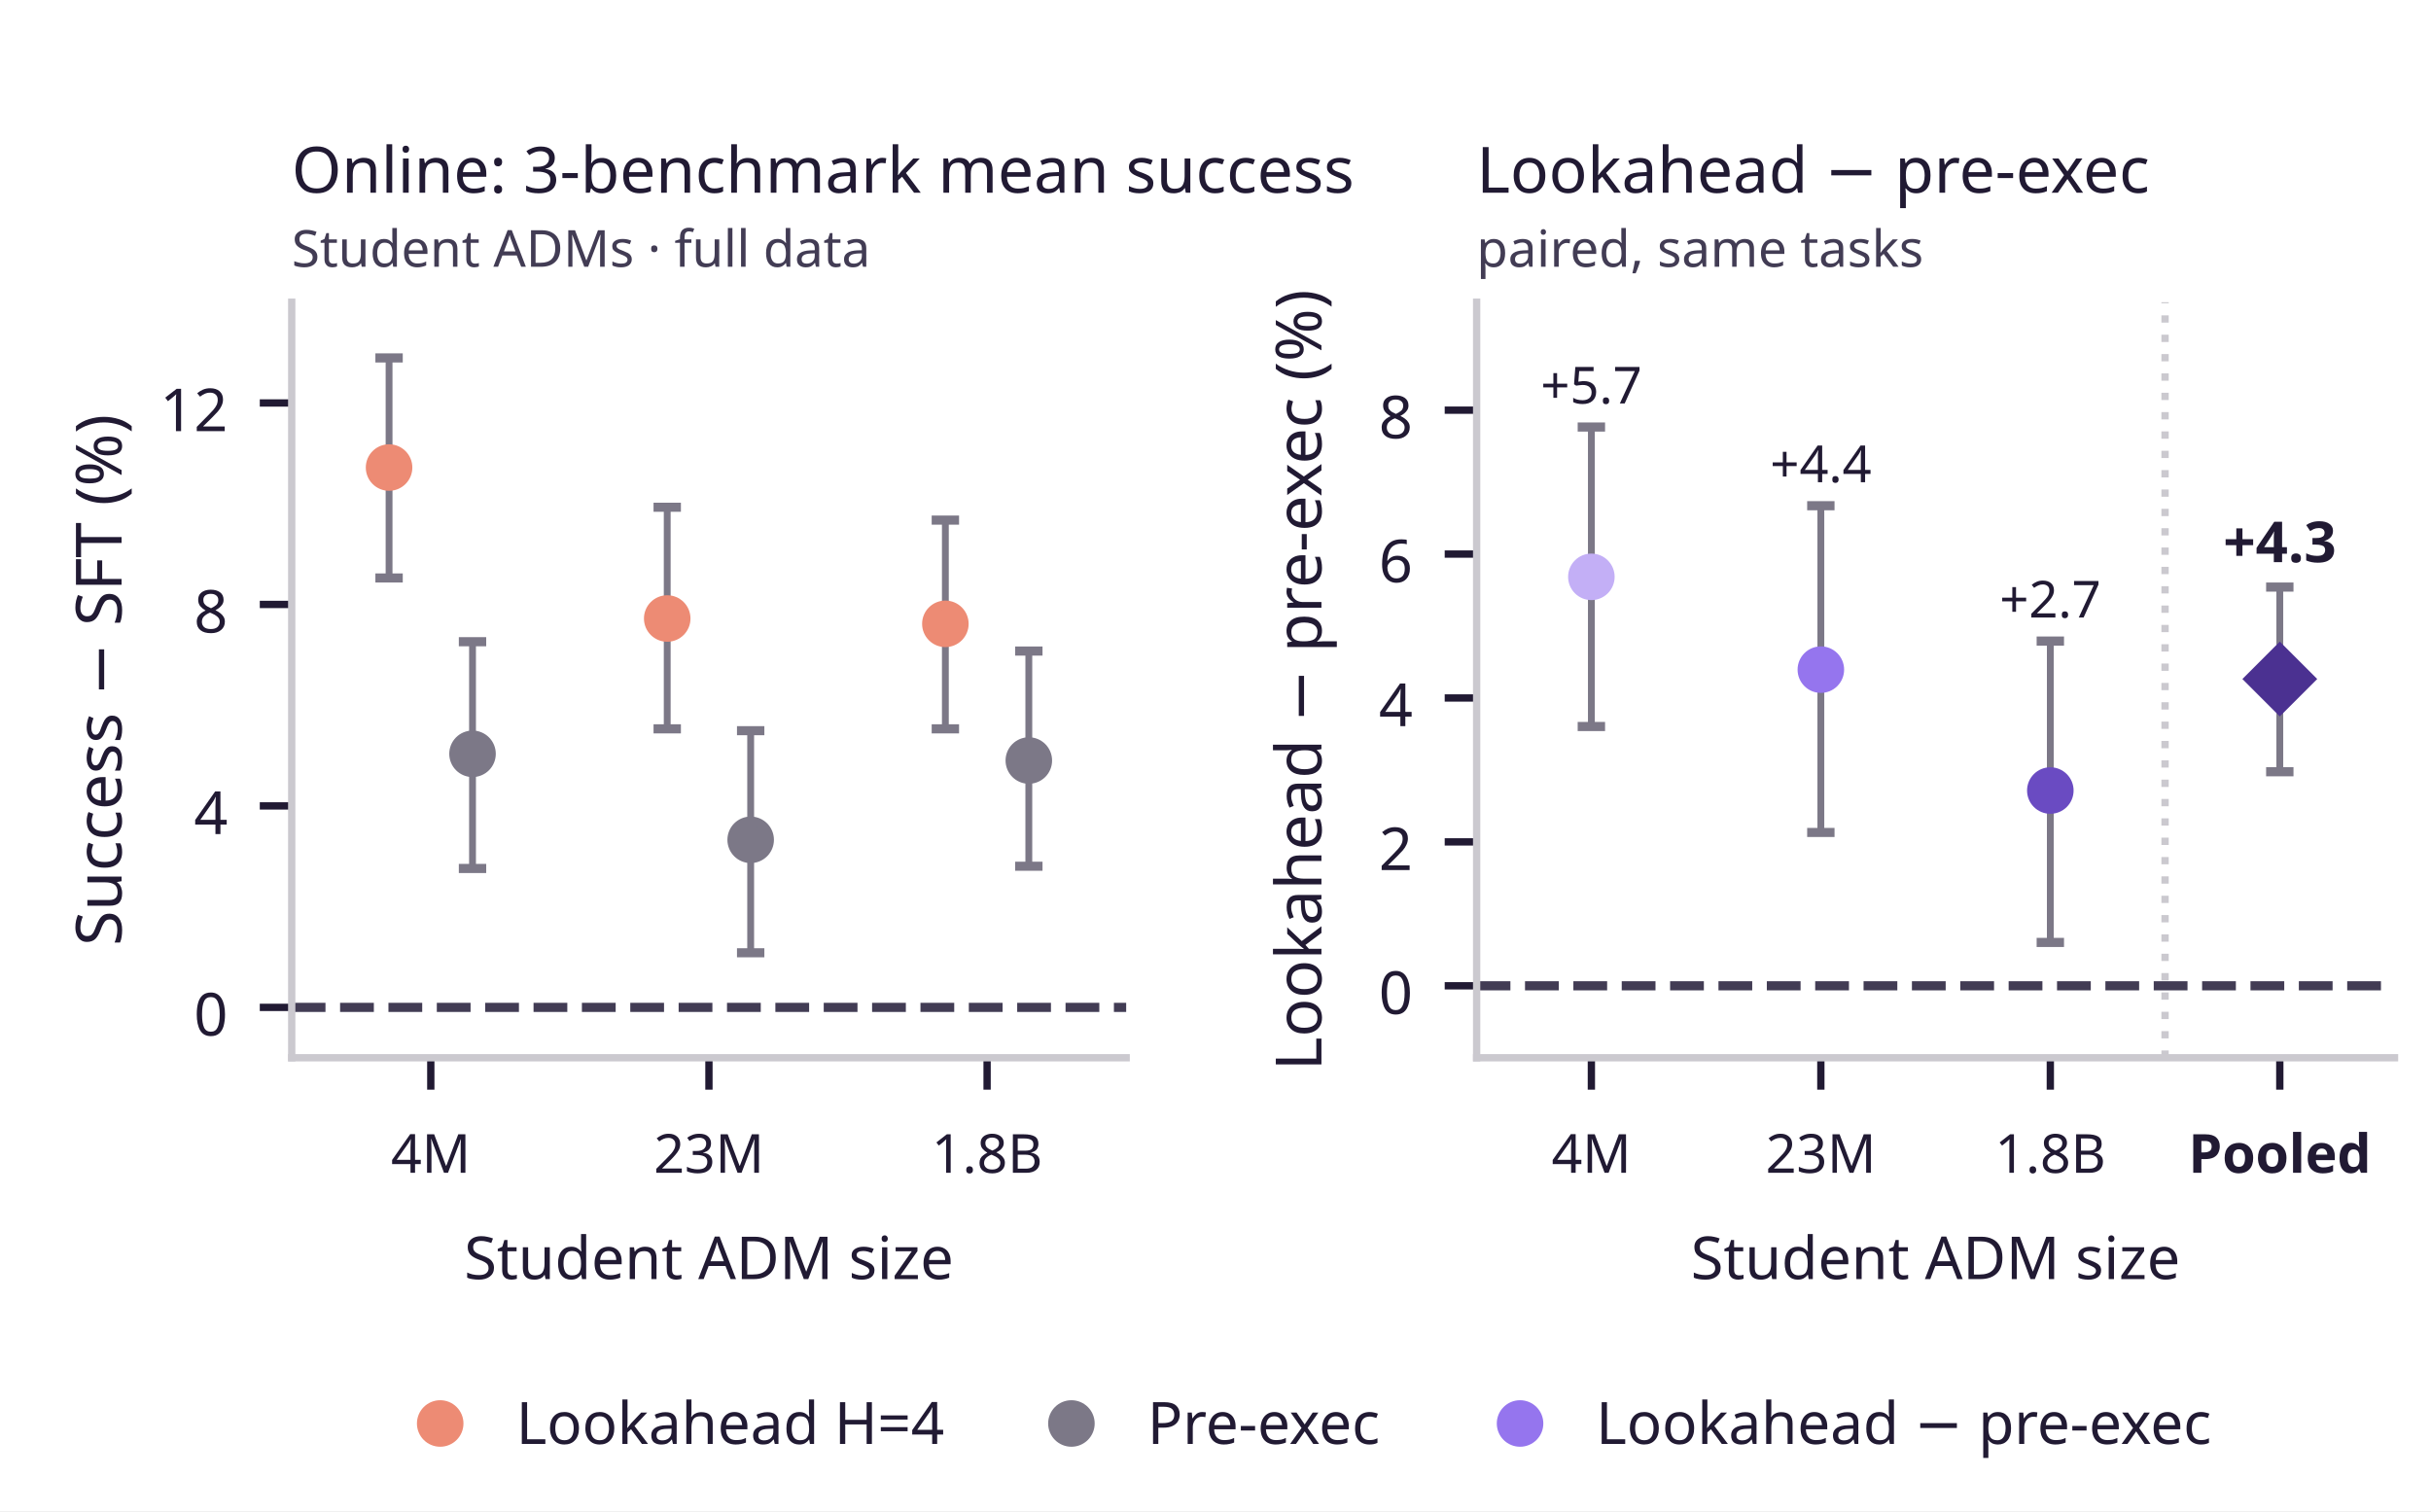
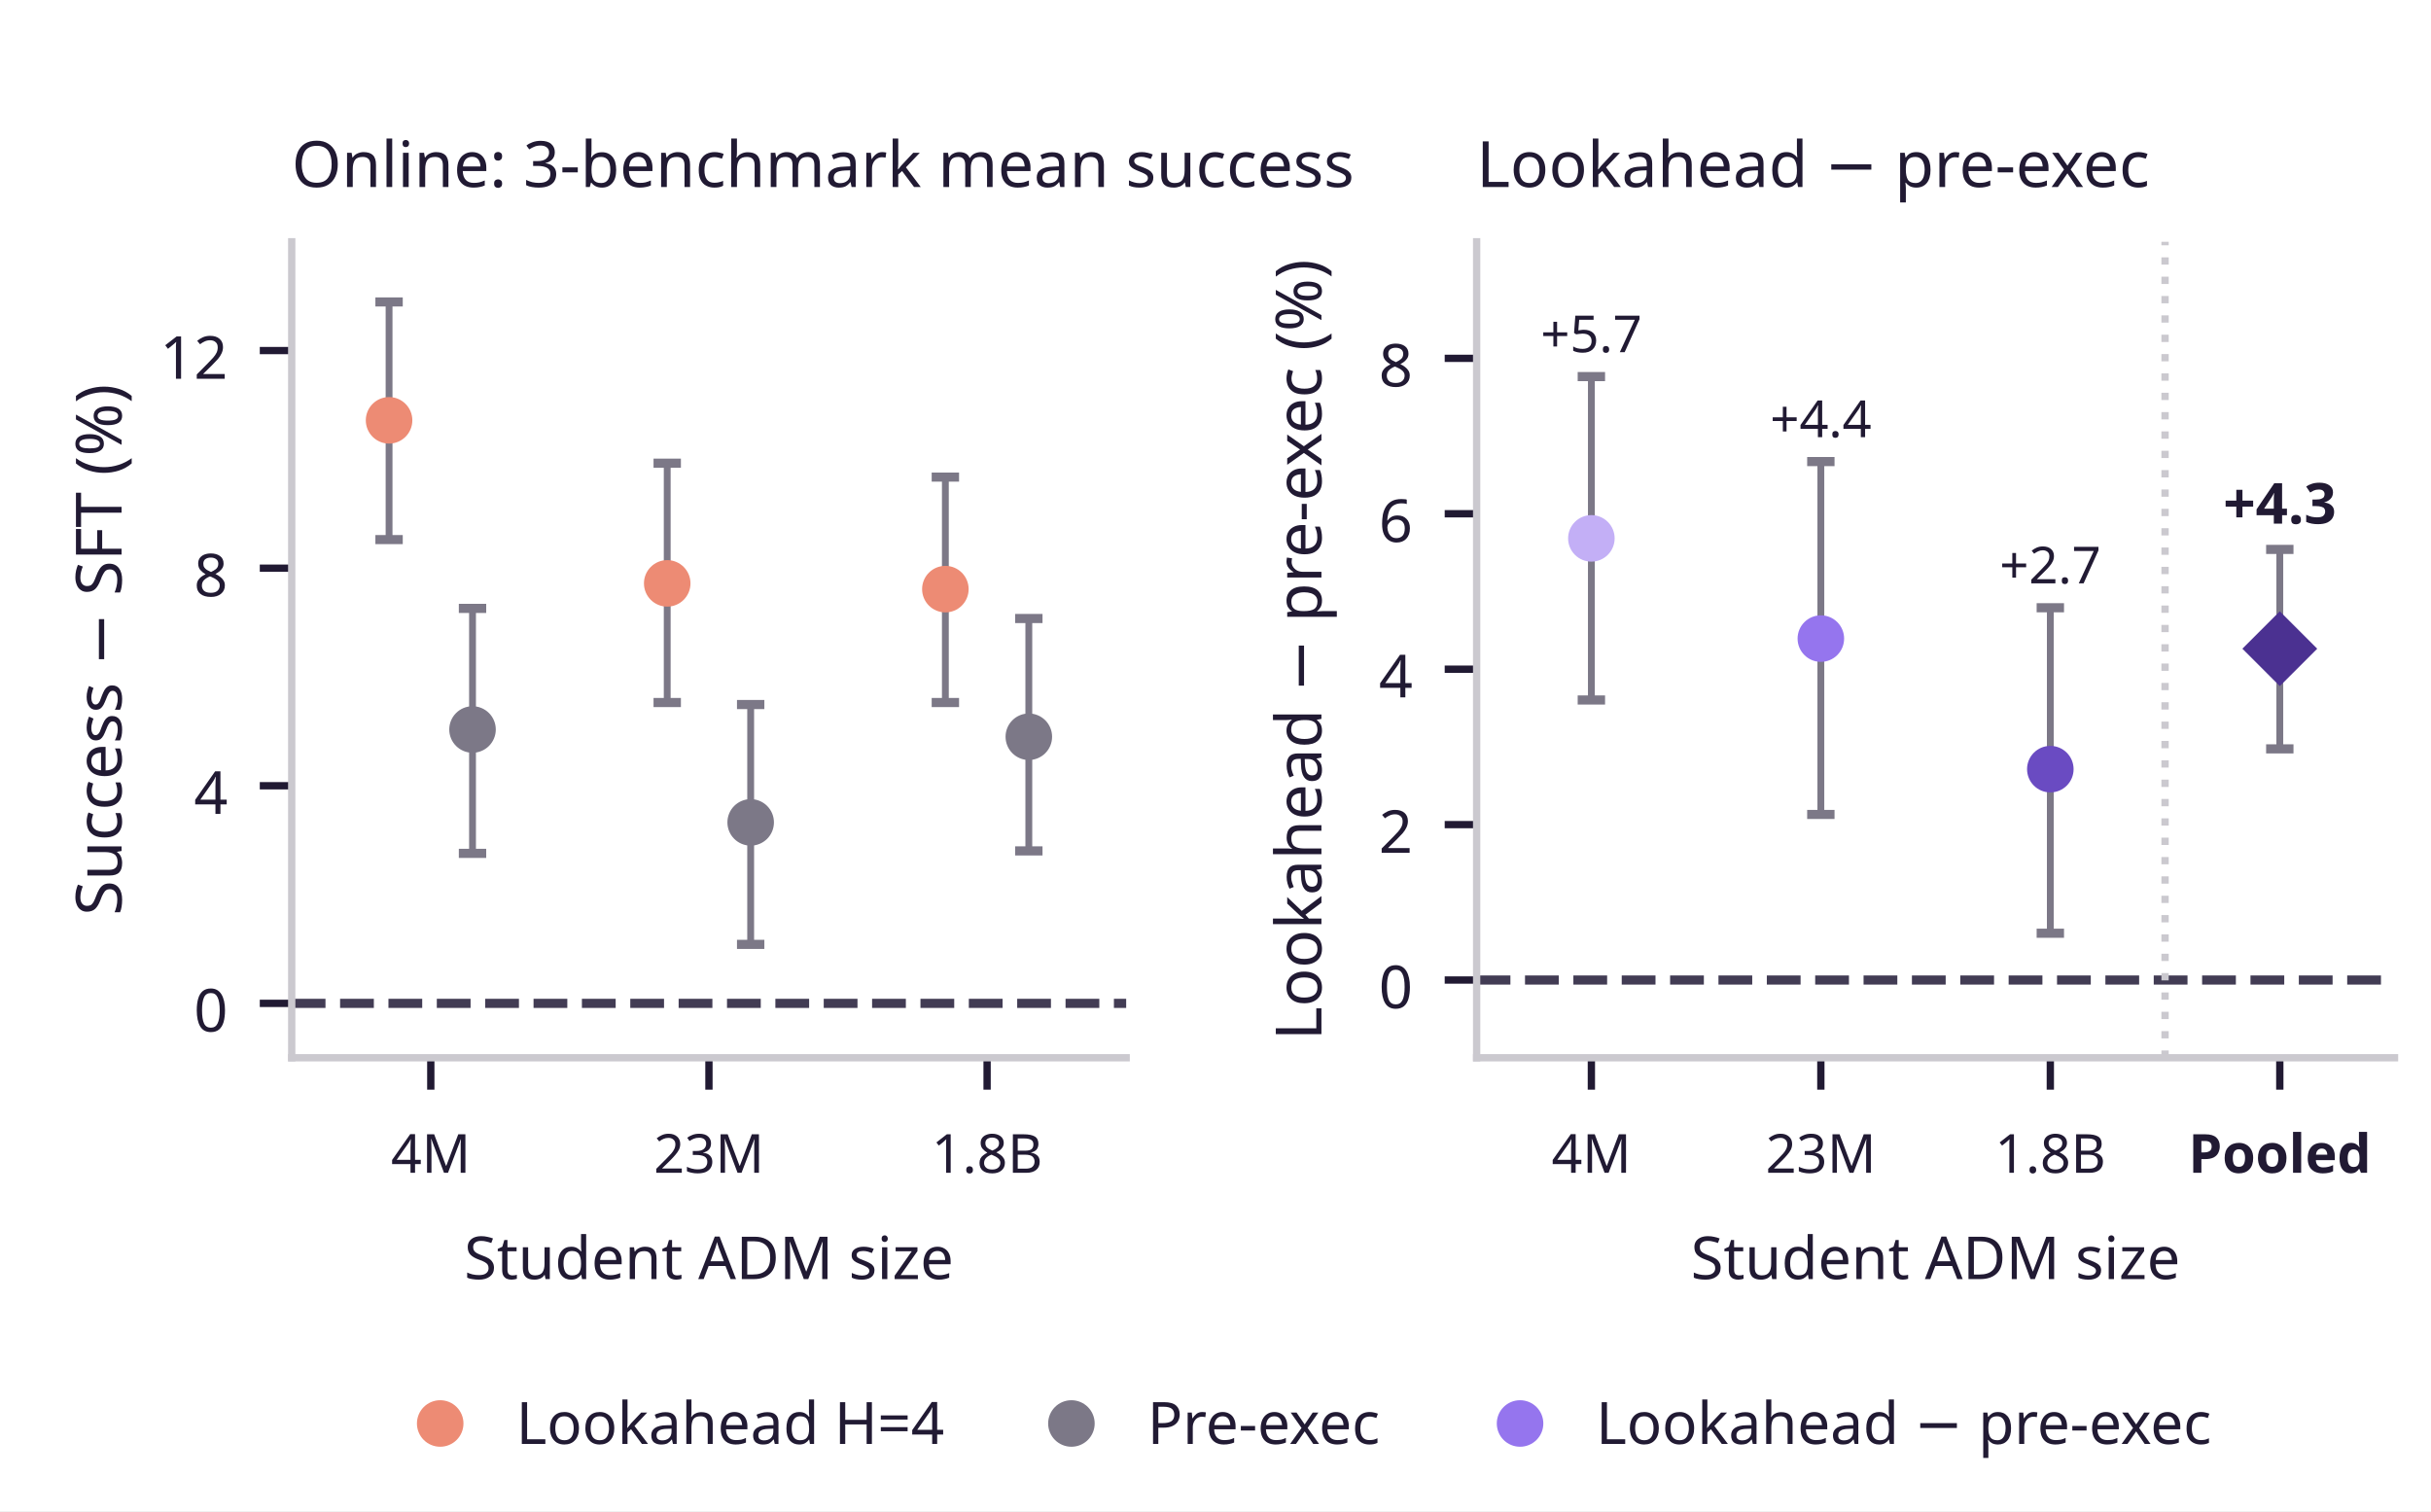
<svg xmlns="http://www.w3.org/2000/svg" xmlns:xlink="http://www.w3.org/1999/xlink" width="266.4pt" height="165.6pt" viewBox="0 0 266.4 165.6" version="1.1">
  <defs>
    <style type="text/css">*{stroke-linejoin: round; stroke-linecap: butt}</style>
  </defs>
  <g id="figure_1">
    <g id="patch_1">
      <path d="M 0 165.6 L 266.4 165.6 L 266.4 0 L 0 0 z " style="fill: #ffffff" />
    </g>
    <g id="axes_1">
      <g id="patch_2">
-         <path d="M 31.968 115.92 L 123.411 115.92 L 123.411 33.12 L 31.968 33.12 z " style="fill: #ffffff" />
+         <path d="M 31.968 115.92 L 123.411 115.92 L 123.411 26.496 L 31.968 26.496 z " style="fill: #ffffff" />
      </g>
      <g id="line2d_1">
-         <path d="M 31.968 110.4 L 123.411 110.4 " clip-path="url(#p4ef16670f8)" style="fill: none; stroke-dasharray: 3.7,1.6; stroke-dashoffset: 0; stroke: #423c54" />
+         <path d="M 31.968 109.958 L 123.411 109.958 " clip-path="url(#pd3283df7b9)" style="fill: none; stroke-dasharray: 3.7,1.6; stroke-dashoffset: 0; stroke: #423c54" />
      </g>
      <g id="matplotlib.axis_1">
        <g id="xtick_1">
          <g id="line2d_2">
            <defs>
-               <path id="mf2163a6a96" d="M 0 0 L 0 3.5 " style="stroke: #211a33; stroke-width: 0.8" />
+               <path id="mb3b817972d" d="M 0 0 L 0 3.5 " style="stroke: #211a33; stroke-width: 0.8" />
            </defs>
            <g>
-               <use xlink:href="#mf2163a6a96" x="47.208" y="115.92" style="fill: #211a33; stroke: #211a33; stroke-width: 0.8" />
+               <use xlink:href="#mb3b817972d" x="47.208" y="115.92" style="fill: #211a33; stroke: #211a33; stroke-width: 0.8" />
            </g>
          </g>
          <g id="text_1">
            <text style="font-size: 5.9px; font-family: 'Albert Sans'; text-anchor: middle; fill: #211a33" x="47.208" y="128.525" transform="rotate(-0 47.20848 128.525)">4M</text>
          </g>
        </g>
        <g id="xtick_2">
          <g id="line2d_3">
            <g>
-               <use xlink:href="#mf2163a6a96" x="77.689" y="115.92" style="fill: #211a33; stroke: #211a33; stroke-width: 0.8" />
+               <use xlink:href="#mb3b817972d" x="77.689" y="115.92" style="fill: #211a33; stroke: #211a33; stroke-width: 0.8" />
            </g>
          </g>
          <g id="text_2">
            <text style="font-size: 5.9px; font-family: 'Albert Sans'; text-anchor: middle; fill: #211a33" x="77.689" y="128.525" transform="rotate(-0 77.68943 128.525)">23M</text>
          </g>
        </g>
        <g id="xtick_3">
          <g id="line2d_4">
            <g>
-               <use xlink:href="#mf2163a6a96" x="108.17" y="115.92" style="fill: #211a33; stroke: #211a33; stroke-width: 0.8" />
+               <use xlink:href="#mb3b817972d" x="108.17" y="115.92" style="fill: #211a33; stroke: #211a33; stroke-width: 0.8" />
            </g>
          </g>
          <g id="text_3">
            <text style="font-size: 5.9px; font-family: 'Albert Sans'; text-anchor: middle; fill: #211a33" x="108.17" y="128.525" transform="rotate(-0 108.1704 128.525)">1.8B</text>
          </g>
        </g>
        <g id="text_4">
          <text style="font-size: 6.5px; font-family: 'Albert Sans'; text-anchor: middle; fill: #211a33" x="77.689" y="140.175" transform="rotate(-0 77.68943 140.175)">Student ADM size</text>
        </g>
      </g>
      <g id="matplotlib.axis_2">
        <g id="ytick_1">
          <g id="line2d_5">
            <defs>
-               <path id="mc9e5fe3d48" d="M 0 0 L -3.5 0 " style="stroke: #211a33; stroke-width: 0.8" />
+               <path id="me4c0b3b2fa" d="M 0 0 L -3.5 0 " style="stroke: #211a33; stroke-width: 0.8" />
            </defs>
            <g>
-               <use xlink:href="#mc9e5fe3d48" x="31.968" y="110.4" style="fill: #211a33; stroke: #211a33; stroke-width: 0.8" />
+               <use xlink:href="#me4c0b3b2fa" x="31.968" y="109.958" style="fill: #211a33; stroke: #211a33; stroke-width: 0.8" />
            </g>
          </g>
          <g id="text_5">
-             <text style="font-size: 6.5px; font-family: 'Albert Sans'; text-anchor: end; fill: #211a33" x="24.968" y="113.487" transform="rotate(-0 24.968 113.4875)">0</text>
+             <text style="font-size: 6.5px; font-family: 'Albert Sans'; text-anchor: end; fill: #211a33" x="24.968" y="113.046" transform="rotate(-0 24.968 113.0459)">0</text>
          </g>
        </g>
        <g id="ytick_2">
          <g id="line2d_6">
            <g>
-               <use xlink:href="#mc9e5fe3d48" x="31.968" y="88.32" style="fill: #211a33; stroke: #211a33; stroke-width: 0.8" />
+               <use xlink:href="#me4c0b3b2fa" x="31.968" y="86.112" style="fill: #211a33; stroke: #211a33; stroke-width: 0.8" />
            </g>
          </g>
          <g id="text_6">
-             <text style="font-size: 6.5px; font-family: 'Albert Sans'; text-anchor: end; fill: #211a33" x="24.968" y="91.407" transform="rotate(-0 24.968 91.4075)">4</text>
+             <text style="font-size: 6.5px; font-family: 'Albert Sans'; text-anchor: end; fill: #211a33" x="24.968" y="89.2" transform="rotate(-0 24.968 89.1995)">4</text>
          </g>
        </g>
        <g id="ytick_3">
          <g id="line2d_7">
            <g>
-               <use xlink:href="#mc9e5fe3d48" x="31.968" y="66.24" style="fill: #211a33; stroke: #211a33; stroke-width: 0.8" />
+               <use xlink:href="#me4c0b3b2fa" x="31.968" y="62.266" style="fill: #211a33; stroke: #211a33; stroke-width: 0.8" />
            </g>
          </g>
          <g id="text_7">
-             <text style="font-size: 6.5px; font-family: 'Albert Sans'; text-anchor: end; fill: #211a33" x="24.968" y="69.328" transform="rotate(-0 24.968 69.3275)">8</text>
+             <text style="font-size: 6.5px; font-family: 'Albert Sans'; text-anchor: end; fill: #211a33" x="24.968" y="65.353" transform="rotate(-0 24.968 65.3531)">8</text>
          </g>
        </g>
        <g id="ytick_4">
          <g id="line2d_8">
            <g>
-               <use xlink:href="#mc9e5fe3d48" x="31.968" y="44.16" style="fill: #211a33; stroke: #211a33; stroke-width: 0.8" />
+               <use xlink:href="#me4c0b3b2fa" x="31.968" y="38.419" style="fill: #211a33; stroke: #211a33; stroke-width: 0.8" />
            </g>
          </g>
          <g id="text_8">
-             <text style="font-size: 6.5px; font-family: 'Albert Sans'; text-anchor: end; fill: #211a33" x="24.968" y="47.248" transform="rotate(-0 24.968 47.2475)">12</text>
+             <text style="font-size: 6.5px; font-family: 'Albert Sans'; text-anchor: end; fill: #211a33" x="24.968" y="41.507" transform="rotate(-0 24.968 41.5067)">12</text>
          </g>
        </g>
        <g id="text_9">
-           <text style="font-size: 7px; font-family: 'Albert Sans'; text-anchor: middle; fill: #211a33" x="13.323" y="74.52" transform="rotate(-90 13.32331 74.52)">Success − SFT (%)</text>
+           <text style="font-size: 7px; font-family: 'Albert Sans'; text-anchor: middle; fill: #211a33" x="13.323" y="71.208" transform="rotate(-90 13.32331 71.208)">Success − SFT (%)</text>
        </g>
      </g>
      <g id="patch_3">
-         <path d="M 31.968 115.92 L 31.968 33.12 " style="fill: none; stroke: #cbc9cf; stroke-width: 0.8; stroke-linejoin: miter; stroke-linecap: square" />
+         <path d="M 31.968 115.92 L 31.968 26.496 " style="fill: none; stroke: #cbc9cf; stroke-width: 0.8; stroke-linejoin: miter; stroke-linecap: square" />
      </g>
      <g id="patch_4">
        <path d="M 31.968 115.92 L 123.411 115.92 " style="fill: none; stroke: #cbc9cf; stroke-width: 0.8; stroke-linejoin: miter; stroke-linecap: square" />
      </g>
      <g id="LineCollection_1">
-         <path d="M 42.636 63.34 L 42.636 39.227 " clip-path="url(#p4ef16670f8)" style="fill: none; stroke: #7c7887; stroke-width: 0.75" />
+         <path d="M 42.636 59.133 L 42.636 33.091 " clip-path="url(#pd3283df7b9)" style="fill: none; stroke: #7c7887; stroke-width: 0.75" />
      </g>
      <g id="line2d_9">
        <defs>
-           <path id="m36cf891eb5" d="M 1.5 0 L -1.5 -0 " style="stroke: #7c7887" />
-         </defs>
-         <g clip-path="url(#p4ef16670f8)">
-           <use xlink:href="#m36cf891eb5" x="42.636" y="63.34" style="fill: #ed8b74; stroke: #7c7887" />
+           <path id="mc8bb09fe60" d="M 1.5 0 L -1.5 -0 " style="stroke: #7c7887" />
+         </defs>
+         <g clip-path="url(#pd3283df7b9)">
+           <use xlink:href="#mc8bb09fe60" x="42.636" y="59.133" style="fill: #ed8b74; stroke: #7c7887" />
        </g>
      </g>
      <g id="line2d_10">
-         <g clip-path="url(#p4ef16670f8)">
-           <use xlink:href="#m36cf891eb5" x="42.636" y="39.227" style="fill: #ed8b74; stroke: #7c7887" />
+         <g clip-path="url(#pd3283df7b9)">
+           <use xlink:href="#mc8bb09fe60" x="42.636" y="33.091" style="fill: #ed8b74; stroke: #7c7887" />
        </g>
      </g>
      <g id="LineCollection_2">
-         <path d="M 51.781 95.178 L 51.781 70.324 " clip-path="url(#p4ef16670f8)" style="fill: none; stroke: #7c7887; stroke-width: 0.75" />
+         <path d="M 51.781 93.519 L 51.781 66.676 " clip-path="url(#pd3283df7b9)" style="fill: none; stroke: #7c7887; stroke-width: 0.75" />
      </g>
      <g id="line2d_11">
        <defs>
-           <path id="m3190a45b2c" d="M 1.5 0 L -1.5 -0 " style="stroke: #7c7887" />
-         </defs>
-         <g clip-path="url(#p4ef16670f8)">
-           <use xlink:href="#m3190a45b2c" x="51.781" y="95.178" style="fill: #7c7887; stroke: #7c7887" />
+           <path id="m4696768d48" d="M 1.5 0 L -1.5 -0 " style="stroke: #7c7887" />
+         </defs>
+         <g clip-path="url(#pd3283df7b9)">
+           <use xlink:href="#m4696768d48" x="51.781" y="93.519" style="fill: #7c7887; stroke: #7c7887" />
        </g>
      </g>
      <g id="line2d_12">
-         <g clip-path="url(#p4ef16670f8)">
-           <use xlink:href="#m3190a45b2c" x="51.781" y="70.324" style="fill: #7c7887; stroke: #7c7887" />
+         <g clip-path="url(#pd3283df7b9)">
+           <use xlink:href="#m4696768d48" x="51.781" y="66.676" style="fill: #7c7887; stroke: #7c7887" />
        </g>
      </g>
      <g id="LineCollection_3">
-         <path d="M 73.117 79.875 L 73.117 55.588 " clip-path="url(#p4ef16670f8)" style="fill: none; stroke: #7c7887; stroke-width: 0.75" />
+         <path d="M 73.117 76.991 L 73.117 50.762 " clip-path="url(#pd3283df7b9)" style="fill: none; stroke: #7c7887; stroke-width: 0.75" />
      </g>
      <g id="line2d_13">
-         <g clip-path="url(#p4ef16670f8)">
-           <use xlink:href="#m36cf891eb5" x="73.117" y="79.875" style="fill: #ed8b74; stroke: #7c7887" />
+         <g clip-path="url(#pd3283df7b9)">
+           <use xlink:href="#mc8bb09fe60" x="73.117" y="76.991" style="fill: #ed8b74; stroke: #7c7887" />
        </g>
      </g>
      <g id="line2d_14">
-         <g clip-path="url(#p4ef16670f8)">
-           <use xlink:href="#m36cf891eb5" x="73.117" y="55.588" style="fill: #ed8b74; stroke: #7c7887" />
+         <g clip-path="url(#pd3283df7b9)">
+           <use xlink:href="#mc8bb09fe60" x="73.117" y="50.762" style="fill: #ed8b74; stroke: #7c7887" />
        </g>
      </g>
      <g id="LineCollection_4">
-         <path d="M 82.262 104.415 L 82.262 80.077 " clip-path="url(#p4ef16670f8)" style="fill: none; stroke: #7c7887; stroke-width: 0.75" />
+         <path d="M 82.262 103.494 L 82.262 77.209 " clip-path="url(#pd3283df7b9)" style="fill: none; stroke: #7c7887; stroke-width: 0.75" />
      </g>
      <g id="line2d_15">
-         <g clip-path="url(#p4ef16670f8)">
-           <use xlink:href="#m3190a45b2c" x="82.262" y="104.415" style="fill: #7c7887; stroke: #7c7887" />
+         <g clip-path="url(#pd3283df7b9)">
+           <use xlink:href="#m4696768d48" x="82.262" y="103.494" style="fill: #7c7887; stroke: #7c7887" />
        </g>
      </g>
      <g id="line2d_16">
-         <g clip-path="url(#p4ef16670f8)">
-           <use xlink:href="#m3190a45b2c" x="82.262" y="80.077" style="fill: #7c7887; stroke: #7c7887" />
+         <g clip-path="url(#pd3283df7b9)">
+           <use xlink:href="#m4696768d48" x="82.262" y="77.209" style="fill: #7c7887; stroke: #7c7887" />
        </g>
      </g>
      <g id="LineCollection_5">
-         <path d="M 103.598 79.875 L 103.598 56.999 " clip-path="url(#p4ef16670f8)" style="fill: none; stroke: #7c7887; stroke-width: 0.75" />
+         <path d="M 103.598 76.992 L 103.598 52.285 " clip-path="url(#pd3283df7b9)" style="fill: none; stroke: #7c7887; stroke-width: 0.75" />
      </g>
      <g id="line2d_17">
-         <g clip-path="url(#p4ef16670f8)">
-           <use xlink:href="#m36cf891eb5" x="103.598" y="79.875" style="fill: #ed8b74; stroke: #7c7887" />
+         <g clip-path="url(#pd3283df7b9)">
+           <use xlink:href="#mc8bb09fe60" x="103.598" y="76.992" style="fill: #ed8b74; stroke: #7c7887" />
        </g>
      </g>
      <g id="line2d_18">
-         <g clip-path="url(#p4ef16670f8)">
-           <use xlink:href="#m36cf891eb5" x="103.598" y="56.999" style="fill: #ed8b74; stroke: #7c7887" />
+         <g clip-path="url(#pd3283df7b9)">
+           <use xlink:href="#mc8bb09fe60" x="103.598" y="52.285" style="fill: #ed8b74; stroke: #7c7887" />
        </g>
      </g>
      <g id="LineCollection_6">
-         <path d="M 112.743 94.931 L 112.743 71.347 " clip-path="url(#p4ef16670f8)" style="fill: none; stroke: #7c7887; stroke-width: 0.75" />
+         <path d="M 112.743 93.252 L 112.743 67.781 " clip-path="url(#pd3283df7b9)" style="fill: none; stroke: #7c7887; stroke-width: 0.75" />
      </g>
      <g id="line2d_19">
-         <g clip-path="url(#p4ef16670f8)">
-           <use xlink:href="#m3190a45b2c" x="112.743" y="94.931" style="fill: #7c7887; stroke: #7c7887" />
+         <g clip-path="url(#pd3283df7b9)">
+           <use xlink:href="#m4696768d48" x="112.743" y="93.252" style="fill: #7c7887; stroke: #7c7887" />
        </g>
      </g>
      <g id="line2d_20">
-         <g clip-path="url(#p4ef16670f8)">
-           <use xlink:href="#m3190a45b2c" x="112.743" y="71.347" style="fill: #7c7887; stroke: #7c7887" />
+         <g clip-path="url(#pd3283df7b9)">
+           <use xlink:href="#m4696768d48" x="112.743" y="67.781" style="fill: #7c7887; stroke: #7c7887" />
        </g>
      </g>
      <g id="text_10">
-         <text style="font-size: 5.6px; font-family: 'Albert Sans'; text-anchor: start; fill: #423c54" x="31.968" y="29.236" transform="rotate(-0 31.968 29.236)">Student ADMs · full data</text>
-       </g>
-       <g id="text_11">
-         <text style="font-size: 7px; font-family: 'Albert Sans'; text-anchor: start; fill: #211a33" x="31.968" y="21.12" transform="rotate(-0 31.968 21.12)">Online: 3-benchmark mean success</text>
+         <text style="font-size: 7px; font-family: 'Albert Sans'; text-anchor: start; fill: #211a33" x="31.968" y="20.496" transform="rotate(-0 31.968 20.496)">Online: 3-benchmark mean success</text>
      </g>
      <g id="line2d_21">
        <defs>
-           <path id="mca2ba117db" d="M 0 2.05 C 0.544 2.05 1.065 1.834 1.45 1.45 C 1.834 1.065 2.05 0.544 2.05 0 C 2.05 -0.544 1.834 -1.065 1.45 -1.45 C 1.065 -1.834 0.544 -2.05 0 -2.05 C -0.544 -2.05 -1.065 -1.834 -1.45 -1.45 C -1.834 -1.065 -2.05 -0.544 -2.05 0 C -2.05 0.544 -1.834 1.065 -1.45 1.45 C -1.065 1.834 -0.544 2.05 0 2.05 z " style="stroke: #ed8b74" />
-         </defs>
-         <g clip-path="url(#p4ef16670f8)">
-           <use xlink:href="#mca2ba117db" x="42.636" y="51.238" style="fill: #ed8b74; stroke: #ed8b74" />
+           <path id="m90a1cbab03" d="M 0 2.05 C 0.544 2.05 1.065 1.834 1.45 1.45 C 1.834 1.065 2.05 0.544 2.05 0 C 2.05 -0.544 1.834 -1.065 1.45 -1.45 C 1.065 -1.834 0.544 -2.05 0 -2.05 C -0.544 -2.05 -1.065 -1.834 -1.45 -1.45 C -1.834 -1.065 -2.05 -0.544 -2.05 0 C -2.05 0.544 -1.834 1.065 -1.45 1.45 C -1.065 1.834 -0.544 2.05 0 2.05 z " style="stroke: #ed8b74" />
+         </defs>
+         <g clip-path="url(#pd3283df7b9)">
+           <use xlink:href="#m90a1cbab03" x="42.636" y="46.064" style="fill: #ed8b74; stroke: #ed8b74" />
        </g>
      </g>
      <g id="line2d_22">
        <defs>
-           <path id="m306f7bbab2" d="M 0 2.05 C 0.544 2.05 1.065 1.834 1.45 1.45 C 1.834 1.065 2.05 0.544 2.05 0 C 2.05 -0.544 1.834 -1.065 1.45 -1.45 C 1.065 -1.834 0.544 -2.05 0 -2.05 C -0.544 -2.05 -1.065 -1.834 -1.45 -1.45 C -1.834 -1.065 -2.05 -0.544 -2.05 0 C -2.05 0.544 -1.834 1.065 -1.45 1.45 C -1.065 1.834 -0.544 2.05 0 2.05 z " style="stroke: #7c7887" />
-         </defs>
-         <g clip-path="url(#p4ef16670f8)">
-           <use xlink:href="#m306f7bbab2" x="51.781" y="82.611" style="fill: #7c7887; stroke: #7c7887" />
+           <path id="mfda5a813dd" d="M 0 2.05 C 0.544 2.05 1.065 1.834 1.45 1.45 C 1.834 1.065 2.05 0.544 2.05 0 C 2.05 -0.544 1.834 -1.065 1.45 -1.45 C 1.065 -1.834 0.544 -2.05 0 -2.05 C -0.544 -2.05 -1.065 -1.834 -1.45 -1.45 C -1.834 -1.065 -2.05 -0.544 -2.05 0 C -2.05 0.544 -1.834 1.065 -1.45 1.45 C -1.065 1.834 -0.544 2.05 0 2.05 z " style="stroke: #7c7887" />
+         </defs>
+         <g clip-path="url(#pd3283df7b9)">
+           <use xlink:href="#mfda5a813dd" x="51.781" y="79.946" style="fill: #7c7887; stroke: #7c7887" />
        </g>
      </g>
      <g id="line2d_23">
-         <g clip-path="url(#p4ef16670f8)">
-           <use xlink:href="#mca2ba117db" x="73.117" y="67.783" style="fill: #ed8b74; stroke: #ed8b74" />
+         <g clip-path="url(#pd3283df7b9)">
+           <use xlink:href="#m90a1cbab03" x="73.117" y="63.932" style="fill: #ed8b74; stroke: #ed8b74" />
        </g>
      </g>
      <g id="line2d_24">
-         <g clip-path="url(#p4ef16670f8)">
-           <use xlink:href="#m306f7bbab2" x="82.262" y="92.036" style="fill: #7c7887; stroke: #7c7887" />
+         <g clip-path="url(#pd3283df7b9)">
+           <use xlink:href="#mfda5a813dd" x="82.262" y="90.125" style="fill: #7c7887; stroke: #7c7887" />
        </g>
      </g>
      <g id="line2d_25">
-         <g clip-path="url(#p4ef16670f8)">
-           <use xlink:href="#mca2ba117db" x="103.598" y="68.367" style="fill: #ed8b74; stroke: #ed8b74" />
+         <g clip-path="url(#pd3283df7b9)">
+           <use xlink:href="#m90a1cbab03" x="103.598" y="64.563" style="fill: #ed8b74; stroke: #ed8b74" />
        </g>
      </g>
      <g id="line2d_26">
-         <g clip-path="url(#p4ef16670f8)">
-           <use xlink:href="#m306f7bbab2" x="112.743" y="83.346" style="fill: #7c7887; stroke: #7c7887" />
+         <g clip-path="url(#pd3283df7b9)">
+           <use xlink:href="#mfda5a813dd" x="112.743" y="80.74" style="fill: #7c7887; stroke: #7c7887" />
        </g>
      </g>
    </g>
    <g id="axes_2">
      <g id="patch_5">
-         <path d="M 161.817 115.92 L 262.404 115.92 L 262.404 33.12 L 161.817 33.12 z " style="fill: #ffffff" />
+         <path d="M 161.817 115.92 L 262.404 115.92 L 262.404 26.496 L 161.817 26.496 z " style="fill: #ffffff" />
      </g>
      <g id="line2d_27">
-         <path d="M 161.817 108.034 L 262.404 108.034 " clip-path="url(#pd000f5ce77)" style="fill: none; stroke-dasharray: 3.7,1.6; stroke-dashoffset: 0; stroke: #423c54" />
+         <path d="M 161.817 107.403 L 262.404 107.403 " clip-path="url(#p7ee310398a)" style="fill: none; stroke-dasharray: 3.7,1.6; stroke-dashoffset: 0; stroke: #423c54" />
      </g>
      <g id="line2d_28">
-         <path d="M 237.257 115.92 L 237.257 33.12 " clip-path="url(#pd000f5ce77)" style="fill: none; stroke-dasharray: 0.8,1.32; stroke-dashoffset: 0; stroke: #cbc9cf; stroke-width: 0.8" />
+         <path d="M 237.257 115.92 L 237.257 26.496 " clip-path="url(#p7ee310398a)" style="fill: none; stroke-dasharray: 0.8,1.32; stroke-dashoffset: 0; stroke: #cbc9cf; stroke-width: 0.8" />
      </g>
      <g id="matplotlib.axis_3">
        <g id="xtick_4">
          <g id="line2d_29">
            <g>
-               <use xlink:href="#mf2163a6a96" x="174.39" y="115.92" style="fill: #211a33; stroke: #211a33; stroke-width: 0.8" />
-             </g>
-           </g>
-           <g id="text_12">
+               <use xlink:href="#mb3b817972d" x="174.39" y="115.92" style="fill: #211a33; stroke: #211a33; stroke-width: 0.8" />
+             </g>
+           </g>
+           <g id="text_11">
            <text style="font-size: 5.9px; font-family: 'Albert Sans'; text-anchor: middle; fill: #211a33" x="174.39" y="128.525" transform="rotate(-0 174.3903 128.525)">4M</text>
          </g>
        </g>
        <g id="xtick_5">
          <g id="line2d_30">
            <g>
-               <use xlink:href="#mf2163a6a96" x="199.537" y="115.92" style="fill: #211a33; stroke: #211a33; stroke-width: 0.8" />
-             </g>
-           </g>
-           <g id="text_13">
+               <use xlink:href="#mb3b817972d" x="199.537" y="115.92" style="fill: #211a33; stroke: #211a33; stroke-width: 0.8" />
+             </g>
+           </g>
+           <g id="text_12">
            <text style="font-size: 5.9px; font-family: 'Albert Sans'; text-anchor: middle; fill: #211a33" x="199.537" y="128.525" transform="rotate(-0 199.537 128.525)">23M</text>
          </g>
        </g>
        <g id="xtick_6">
          <g id="line2d_31">
            <g>
-               <use xlink:href="#mf2163a6a96" x="224.684" y="115.92" style="fill: #211a33; stroke: #211a33; stroke-width: 0.8" />
-             </g>
-           </g>
-           <g id="text_14">
+               <use xlink:href="#mb3b817972d" x="224.684" y="115.92" style="fill: #211a33; stroke: #211a33; stroke-width: 0.8" />
+             </g>
+           </g>
+           <g id="text_13">
            <text style="font-size: 5.9px; font-family: 'Albert Sans'; text-anchor: middle; fill: #211a33" x="224.684" y="128.525" transform="rotate(-0 224.6838 128.525)">1.8B</text>
          </g>
        </g>
        <g id="xtick_7">
          <g id="line2d_32">
            <g>
-               <use xlink:href="#mf2163a6a96" x="249.831" y="115.92" style="fill: #211a33; stroke: #211a33; stroke-width: 0.8" />
-             </g>
-           </g>
-           <g id="text_15">
+               <use xlink:href="#mb3b817972d" x="249.831" y="115.92" style="fill: #211a33; stroke: #211a33; stroke-width: 0.8" />
+             </g>
+           </g>
+           <g id="text_14">
            <text style="font-weight: 700; font-size: 5.9px; font-family: 'Albert Sans'; text-anchor: middle; fill: #211a33" x="249.831" y="128.525" transform="rotate(-0 249.8306 128.525)">Pooled</text>
          </g>
        </g>
-         <g id="text_16">
+         <g id="text_15">
          <text style="font-size: 6.5px; font-family: 'Albert Sans'; text-anchor: middle; fill: #211a33" x="212.11" y="140.175" transform="rotate(-0 212.1104 140.175)">Student ADM size</text>
        </g>
      </g>
      <g id="matplotlib.axis_4">
        <g id="ytick_5">
          <g id="line2d_33">
            <g>
-               <use xlink:href="#mc9e5fe3d48" x="161.817" y="108.034" style="fill: #211a33; stroke: #211a33; stroke-width: 0.8" />
-             </g>
-           </g>
-           <g id="text_17">
-             <text style="font-size: 6.5px; font-family: 'Albert Sans'; text-anchor: end; fill: #211a33" x="154.817" y="111.122" transform="rotate(-0 154.8169 111.1218)">0</text>
+               <use xlink:href="#me4c0b3b2fa" x="161.817" y="107.403" style="fill: #211a33; stroke: #211a33; stroke-width: 0.8" />
+             </g>
+           </g>
+           <g id="text_16">
+             <text style="font-size: 6.5px; font-family: 'Albert Sans'; text-anchor: end; fill: #211a33" x="154.817" y="110.491" transform="rotate(-0 154.8169 110.4909)">0</text>
          </g>
        </g>
        <g id="ytick_6">
          <g id="line2d_34">
            <g>
-               <use xlink:href="#mc9e5fe3d48" x="161.817" y="92.263" style="fill: #211a33; stroke: #211a33; stroke-width: 0.8" />
-             </g>
-           </g>
-           <g id="text_18">
-             <text style="font-size: 6.5px; font-family: 'Albert Sans'; text-anchor: end; fill: #211a33" x="154.817" y="95.35" transform="rotate(-0 154.8169 95.35036)">2</text>
+               <use xlink:href="#me4c0b3b2fa" x="161.817" y="90.37" style="fill: #211a33; stroke: #211a33; stroke-width: 0.8" />
+             </g>
+           </g>
+           <g id="text_17">
+             <text style="font-size: 6.5px; font-family: 'Albert Sans'; text-anchor: end; fill: #211a33" x="154.817" y="93.458" transform="rotate(-0 154.8169 93.45779)">2</text>
          </g>
        </g>
        <g id="ytick_7">
          <g id="line2d_35">
            <g>
-               <use xlink:href="#mc9e5fe3d48" x="161.817" y="76.491" style="fill: #211a33; stroke: #211a33; stroke-width: 0.8" />
-             </g>
-           </g>
-           <g id="text_19">
-             <text style="font-size: 6.5px; font-family: 'Albert Sans'; text-anchor: end; fill: #211a33" x="154.817" y="79.579" transform="rotate(-0 154.8169 79.57893)">4</text>
+               <use xlink:href="#me4c0b3b2fa" x="161.817" y="73.337" style="fill: #211a33; stroke: #211a33; stroke-width: 0.8" />
+             </g>
+           </g>
+           <g id="text_18">
+             <text style="font-size: 6.5px; font-family: 'Albert Sans'; text-anchor: end; fill: #211a33" x="154.817" y="76.425" transform="rotate(-0 154.8169 76.42464)">4</text>
          </g>
        </g>
        <g id="ytick_8">
          <g id="line2d_36">
            <g>
-               <use xlink:href="#mc9e5fe3d48" x="161.817" y="60.72" style="fill: #211a33; stroke: #211a33; stroke-width: 0.8" />
-             </g>
-           </g>
-           <g id="text_20">
-             <text style="font-size: 6.5px; font-family: 'Albert Sans'; text-anchor: end; fill: #211a33" x="154.817" y="63.807" transform="rotate(-0 154.8169 63.8075)">6</text>
+               <use xlink:href="#me4c0b3b2fa" x="161.817" y="56.304" style="fill: #211a33; stroke: #211a33; stroke-width: 0.8" />
+             </g>
+           </g>
+           <g id="text_19">
+             <text style="font-size: 6.5px; font-family: 'Albert Sans'; text-anchor: end; fill: #211a33" x="154.817" y="59.392" transform="rotate(-0 154.8169 59.3915)">6</text>
          </g>
        </g>
        <g id="ytick_9">
          <g id="line2d_37">
            <g>
-               <use xlink:href="#mc9e5fe3d48" x="161.817" y="44.949" style="fill: #211a33; stroke: #211a33; stroke-width: 0.8" />
-             </g>
-           </g>
-           <g id="text_21">
-             <text style="font-size: 6.5px; font-family: 'Albert Sans'; text-anchor: end; fill: #211a33" x="154.817" y="48.036" transform="rotate(-0 154.8169 48.03607)">8</text>
-           </g>
-         </g>
-         <g id="text_22">
-           <text style="font-size: 7px; font-family: 'Albert Sans'; text-anchor: middle; fill: #211a33" x="144.809" y="74.52" transform="rotate(-90 144.8094 74.52)">Lookahead − pre-exec (%)</text>
+               <use xlink:href="#me4c0b3b2fa" x="161.817" y="39.271" style="fill: #211a33; stroke: #211a33; stroke-width: 0.8" />
+             </g>
+           </g>
+           <g id="text_20">
+             <text style="font-size: 6.5px; font-family: 'Albert Sans'; text-anchor: end; fill: #211a33" x="154.817" y="42.358" transform="rotate(-0 154.8169 42.35836)">8</text>
+           </g>
+         </g>
+         <g id="text_21">
+           <text style="font-size: 7px; font-family: 'Albert Sans'; text-anchor: middle; fill: #211a33" x="144.809" y="71.208" transform="rotate(-90 144.8094 71.208)">Lookahead − pre-exec (%)</text>
        </g>
      </g>
      <g id="patch_6">
-         <path d="M 161.817 115.92 L 161.817 33.12 " style="fill: none; stroke: #cbc9cf; stroke-width: 0.8; stroke-linejoin: miter; stroke-linecap: square" />
+         <path d="M 161.817 115.92 L 161.817 26.496 " style="fill: none; stroke: #cbc9cf; stroke-width: 0.8; stroke-linejoin: miter; stroke-linecap: square" />
      </g>
      <g id="patch_7">
        <path d="M 161.817 115.92 L 262.404 115.92 " style="fill: none; stroke: #cbc9cf; stroke-width: 0.8; stroke-linejoin: miter; stroke-linecap: square" />
      </g>
      <g id="LineCollection_7">
-         <path d="M 174.39 79.616 L 174.39 46.8 " clip-path="url(#pd000f5ce77)" style="fill: none; stroke: #7c7887; stroke-width: 0.75" />
+         <path d="M 174.39 76.711 L 174.39 41.27 " clip-path="url(#p7ee310398a)" style="fill: none; stroke: #7c7887; stroke-width: 0.75" />
      </g>
      <g id="line2d_38">
        <defs>
-           <path id="mef1d807391" d="M 1.5 0 L -1.5 -0 " style="stroke: #7c7887" />
-         </defs>
-         <g clip-path="url(#pd000f5ce77)">
-           <use xlink:href="#mef1d807391" x="174.39" y="79.616" style="fill: #c3aff6; stroke: #7c7887" />
+           <path id="mf27bde4508" d="M 1.5 0 L -1.5 -0 " style="stroke: #7c7887" />
+         </defs>
+         <g clip-path="url(#p7ee310398a)">
+           <use xlink:href="#mf27bde4508" x="174.39" y="76.711" style="fill: #c3aff6; stroke: #7c7887" />
        </g>
      </g>
      <g id="line2d_39">
-         <g clip-path="url(#pd000f5ce77)">
-           <use xlink:href="#mef1d807391" x="174.39" y="46.8" style="fill: #c3aff6; stroke: #7c7887" />
+         <g clip-path="url(#p7ee310398a)">
+           <use xlink:href="#mf27bde4508" x="174.39" y="41.27" style="fill: #c3aff6; stroke: #7c7887" />
+         </g>
+       </g>
+       <g id="text_22">
+         <text style="font-size: 5.6px; font-family: 'Albert Sans'; text-anchor: middle; fill: #211a33" x="174.39" y="38.592" transform="rotate(-0 174.3903 38.59243)">+5.7</text>
+       </g>
+       <g id="LineCollection_8">
+         <path d="M 199.537 89.254 L 199.537 50.584 " clip-path="url(#p7ee310398a)" style="fill: none; stroke: #7c7887; stroke-width: 0.75" />
+       </g>
+       <g id="line2d_40">
+         <defs>
+           <path id="m35d37b39b2" d="M 1.5 0 L -1.5 -0 " style="stroke: #7c7887" />
+         </defs>
+         <g clip-path="url(#p7ee310398a)">
+           <use xlink:href="#m35d37b39b2" x="199.537" y="89.254" style="fill: #9575ee; stroke: #7c7887" />
+         </g>
+       </g>
+       <g id="line2d_41">
+         <g clip-path="url(#p7ee310398a)">
+           <use xlink:href="#m35d37b39b2" x="199.537" y="50.584" style="fill: #9575ee; stroke: #7c7887" />
        </g>
      </g>
      <g id="text_23">
-         <text style="font-size: 5.6px; font-family: 'Albert Sans'; text-anchor: middle; fill: #211a33" x="174.39" y="44.217" transform="rotate(-0 174.3903 44.2167)">+5.7</text>
-       </g>
-       <g id="LineCollection_8">
-         <path d="M 199.537 91.23 L 199.537 55.423 " clip-path="url(#pd000f5ce77)" style="fill: none; stroke: #7c7887; stroke-width: 0.75" />
-       </g>
-       <g id="line2d_40">
-         <defs>
-           <path id="mce1def5d4b" d="M 1.5 0 L -1.5 -0 " style="stroke: #7c7887" />
-         </defs>
-         <g clip-path="url(#pd000f5ce77)">
-           <use xlink:href="#mce1def5d4b" x="199.537" y="91.23" style="fill: #9575ee; stroke: #7c7887" />
-         </g>
-       </g>
-       <g id="line2d_41">
-         <g clip-path="url(#pd000f5ce77)">
-           <use xlink:href="#mce1def5d4b" x="199.537" y="55.423" style="fill: #9575ee; stroke: #7c7887" />
+         <text style="font-size: 5.6px; font-family: 'Albert Sans'; text-anchor: middle; fill: #211a33" x="199.537" y="47.906" transform="rotate(-0 199.537 47.90606)">+4.4</text>
+       </g>
+       <g id="LineCollection_9">
+         <path d="M 224.684 102.27 L 224.684 66.604 " clip-path="url(#p7ee310398a)" style="fill: none; stroke: #7c7887; stroke-width: 0.75" />
+       </g>
+       <g id="line2d_42">
+         <defs>
+           <path id="m947cf6fda4" d="M 1.5 0 L -1.5 -0 " style="stroke: #7c7887" />
+         </defs>
+         <g clip-path="url(#p7ee310398a)">
+           <use xlink:href="#m947cf6fda4" x="224.684" y="102.27" style="fill: #6a4bc2; stroke: #7c7887" />
+         </g>
+       </g>
+       <g id="line2d_43">
+         <g clip-path="url(#p7ee310398a)">
+           <use xlink:href="#m947cf6fda4" x="224.684" y="66.604" style="fill: #6a4bc2; stroke: #7c7887" />
        </g>
      </g>
      <g id="text_24">
-         <text style="font-size: 5.6px; font-family: 'Albert Sans'; text-anchor: middle; fill: #211a33" x="199.537" y="52.84" transform="rotate(-0 199.537 52.84042)">+4.4</text>
-       </g>
-       <g id="LineCollection_9">
-         <path d="M 224.684 103.281 L 224.684 70.257 " clip-path="url(#pd000f5ce77)" style="fill: none; stroke: #7c7887; stroke-width: 0.75" />
-       </g>
-       <g id="line2d_42">
-         <defs>
-           <path id="mb8f66ad9f0" d="M 1.5 0 L -1.5 -0 " style="stroke: #7c7887" />
-         </defs>
-         <g clip-path="url(#pd000f5ce77)">
-           <use xlink:href="#mb8f66ad9f0" x="224.684" y="103.281" style="fill: #6a4bc2; stroke: #7c7887" />
-         </g>
-       </g>
-       <g id="line2d_43">
-         <g clip-path="url(#pd000f5ce77)">
-           <use xlink:href="#mb8f66ad9f0" x="224.684" y="70.257" style="fill: #6a4bc2; stroke: #7c7887" />
+         <text style="font-size: 5.6px; font-family: 'Albert Sans'; text-anchor: middle; fill: #211a33" x="224.684" y="63.927" transform="rotate(-0 224.6838 63.92691)">+2.7</text>
+       </g>
+       <g id="LineCollection_10">
+         <path d="M 249.831 82.071 L 249.831 60.209 " clip-path="url(#p7ee310398a)" style="fill: none; stroke: #7c7887; stroke-width: 0.75" />
+       </g>
+       <g id="line2d_44">
+         <defs>
+           <path id="m72803576a6" d="M 1.5 0 L -1.5 -0 " style="stroke: #7c7887" />
+         </defs>
+         <g clip-path="url(#p7ee310398a)">
+           <use xlink:href="#m72803576a6" x="249.831" y="82.071" style="fill: #4b3191; stroke: #7c7887" />
+         </g>
+       </g>
+       <g id="line2d_45">
+         <g clip-path="url(#p7ee310398a)">
+           <use xlink:href="#m72803576a6" x="249.831" y="60.209" style="fill: #4b3191; stroke: #7c7887" />
        </g>
      </g>
      <g id="text_25">
-         <text style="font-size: 5.6px; font-family: 'Albert Sans'; text-anchor: middle; fill: #211a33" x="224.684" y="67.675" transform="rotate(-0 224.6838 67.67455)">+2.7</text>
-       </g>
-       <g id="LineCollection_10">
-         <path d="M 249.831 84.578 L 249.831 64.336 " clip-path="url(#pd000f5ce77)" style="fill: none; stroke: #7c7887; stroke-width: 0.75" />
-       </g>
-       <g id="line2d_44">
-         <defs>
-           <path id="m981d30a121" d="M 1.5 0 L -1.5 -0 " style="stroke: #7c7887" />
-         </defs>
-         <g clip-path="url(#pd000f5ce77)">
-           <use xlink:href="#m981d30a121" x="249.831" y="84.578" style="fill: #4b3191; stroke: #7c7887" />
-         </g>
-       </g>
-       <g id="line2d_45">
-         <g clip-path="url(#pd000f5ce77)">
-           <use xlink:href="#m981d30a121" x="249.831" y="64.336" style="fill: #4b3191; stroke: #7c7887" />
-         </g>
+         <text style="font-weight: 700; font-size: 6.2px; font-family: 'Albert Sans'; text-anchor: middle; fill: #211a33" x="249.831" y="57.382" transform="rotate(-0 249.8306 57.38158)">+4.3</text>
      </g>
      <g id="text_26">
-         <text style="font-weight: 700; font-size: 6.2px; font-family: 'Albert Sans'; text-anchor: middle; fill: #211a33" x="249.831" y="61.603" transform="rotate(-0 249.8306 61.60294)">+4.3</text>
-       </g>
-       <g id="text_27">
-         <text style="font-size: 5.6px; font-family: 'Albert Sans'; text-anchor: start; fill: #423c54" x="161.817" y="29.236" transform="rotate(-0 161.8169 29.236)">paired, same tasks</text>
-       </g>
-       <g id="text_28">
-         <text style="font-size: 7px; font-family: 'Albert Sans'; text-anchor: start; fill: #211a33" x="161.817" y="21.12" transform="rotate(-0 161.8169 21.12)">Lookahead − pre-exec</text>
+         <text style="font-size: 7px; font-family: 'Albert Sans'; text-anchor: start; fill: #211a33" x="161.817" y="20.496" transform="rotate(-0 161.8169 20.496)">Lookahead − pre-exec</text>
      </g>
      <g id="line2d_46">
        <defs>
-           <path id="m268729778d" d="M 0 2.05 C 0.544 2.05 1.065 1.834 1.45 1.45 C 1.834 1.065 2.05 0.544 2.05 0 C 2.05 -0.544 1.834 -1.065 1.45 -1.45 C 1.065 -1.834 0.544 -2.05 0 -2.05 C -0.544 -2.05 -1.065 -1.834 -1.45 -1.45 C -1.834 -1.065 -2.05 -0.544 -2.05 0 C -2.05 0.544 -1.834 1.065 -1.45 1.45 C -1.065 1.834 -0.544 2.05 0 2.05 z " style="stroke: #c3aff6" />
-         </defs>
-         <g clip-path="url(#pd000f5ce77)">
-           <use xlink:href="#m268729778d" x="174.39" y="63.216" style="fill: #c3aff6; stroke: #c3aff6" />
+           <path id="mec91aa8244" d="M 0 2.05 C 0.544 2.05 1.065 1.834 1.45 1.45 C 1.834 1.065 2.05 0.544 2.05 0 C 2.05 -0.544 1.834 -1.065 1.45 -1.45 C 1.065 -1.834 0.544 -2.05 0 -2.05 C -0.544 -2.05 -1.065 -1.834 -1.45 -1.45 C -1.834 -1.065 -2.05 -0.544 -2.05 0 C -2.05 0.544 -1.834 1.065 -1.45 1.45 C -1.065 1.834 -0.544 2.05 0 2.05 z " style="stroke: #c3aff6" />
+         </defs>
+         <g clip-path="url(#p7ee310398a)">
+           <use xlink:href="#mec91aa8244" x="174.39" y="59" style="fill: #c3aff6; stroke: #c3aff6" />
        </g>
      </g>
      <g id="line2d_47">
        <defs>
-           <path id="m146594697b" d="M 0 2.05 C 0.544 2.05 1.065 1.834 1.45 1.45 C 1.834 1.065 2.05 0.544 2.05 0 C 2.05 -0.544 1.834 -1.065 1.45 -1.45 C 1.065 -1.834 0.544 -2.05 0 -2.05 C -0.544 -2.05 -1.065 -1.834 -1.45 -1.45 C -1.834 -1.065 -2.05 -0.544 -2.05 0 C -2.05 0.544 -1.834 1.065 -1.45 1.45 C -1.065 1.834 -0.544 2.05 0 2.05 z " style="stroke: #9575ee" />
-         </defs>
-         <g clip-path="url(#pd000f5ce77)">
-           <use xlink:href="#m146594697b" x="199.537" y="73.387" style="fill: #9575ee; stroke: #9575ee" />
+           <path id="meb0e885706" d="M 0 2.05 C 0.544 2.05 1.065 1.834 1.45 1.45 C 1.834 1.065 2.05 0.544 2.05 0 C 2.05 -0.544 1.834 -1.065 1.45 -1.45 C 1.065 -1.834 0.544 -2.05 0 -2.05 C -0.544 -2.05 -1.065 -1.834 -1.45 -1.45 C -1.834 -1.065 -2.05 -0.544 -2.05 0 C -2.05 0.544 -1.834 1.065 -1.45 1.45 C -1.065 1.834 -0.544 2.05 0 2.05 z " style="stroke: #9575ee" />
+         </defs>
+         <g clip-path="url(#p7ee310398a)">
+           <use xlink:href="#meb0e885706" x="199.537" y="69.984" style="fill: #9575ee; stroke: #9575ee" />
        </g>
      </g>
      <g id="line2d_48">
        <defs>
-           <path id="m95a2f94497" d="M 0 2.05 C 0.544 2.05 1.065 1.834 1.45 1.45 C 1.834 1.065 2.05 0.544 2.05 0 C 2.05 -0.544 1.834 -1.065 1.45 -1.45 C 1.065 -1.834 0.544 -2.05 0 -2.05 C -0.544 -2.05 -1.065 -1.834 -1.45 -1.45 C -1.834 -1.065 -2.05 -0.544 -2.05 0 C -2.05 0.544 -1.834 1.065 -1.45 1.45 C -1.065 1.834 -0.544 2.05 0 2.05 z " style="stroke: #6a4bc2" />
-         </defs>
-         <g clip-path="url(#pd000f5ce77)">
-           <use xlink:href="#m95a2f94497" x="224.684" y="86.635" style="fill: #6a4bc2; stroke: #6a4bc2" />
+           <path id="m436576d004" d="M 0 2.05 C 0.544 2.05 1.065 1.834 1.45 1.45 C 1.834 1.065 2.05 0.544 2.05 0 C 2.05 -0.544 1.834 -1.065 1.45 -1.45 C 1.065 -1.834 0.544 -2.05 0 -2.05 C -0.544 -2.05 -1.065 -1.834 -1.45 -1.45 C -1.834 -1.065 -2.05 -0.544 -2.05 0 C -2.05 0.544 -1.834 1.065 -1.45 1.45 C -1.065 1.834 -0.544 2.05 0 2.05 z " style="stroke: #6a4bc2" />
+         </defs>
+         <g clip-path="url(#p7ee310398a)">
+           <use xlink:href="#m436576d004" x="224.684" y="84.292" style="fill: #6a4bc2; stroke: #6a4bc2" />
        </g>
      </g>
      <g id="line2d_49">
        <defs>
-           <path id="md38e698318" d="M -0 3.394 L 3.394 0 L 0 -3.394 L -3.394 -0 z " style="stroke: #4b3191; stroke-linejoin: miter" />
-         </defs>
-         <g clip-path="url(#pd000f5ce77)">
-           <use xlink:href="#md38e698318" x="249.831" y="74.413" style="fill: #4b3191; stroke: #4b3191; stroke-linejoin: miter" />
+           <path id="mab2477e524" d="M -0 3.394 L 3.394 0 L 0 -3.394 L -3.394 -0 z " style="stroke: #4b3191; stroke-linejoin: miter" />
+         </defs>
+         <g clip-path="url(#p7ee310398a)">
+           <use xlink:href="#mab2477e524" x="249.831" y="71.092" style="fill: #4b3191; stroke: #4b3191; stroke-linejoin: miter" />
        </g>
      </g>
    </g>
    <g id="legend_1">
      <g id="line2d_50">
        <g>
-           <use xlink:href="#mca2ba117db" x="48.239" y="156" style="fill: #ed8b74; stroke: #ed8b74" />
-         </g>
-       </g>
-       <g id="text_29">
+           <use xlink:href="#m90a1cbab03" x="48.239" y="156" style="fill: #ed8b74; stroke: #ed8b74" />
+         </g>
+       </g>
+       <g id="text_27">
        <text style="font-size: 6.4px; font-family: 'Albert Sans'; text-anchor: start; fill: #211a33" x="56.559" y="158.24" transform="rotate(-0 56.559 158.24)">Lookahead H=4</text>
      </g>
      <g id="line2d_51">
        <g>
-           <use xlink:href="#m306f7bbab2" x="117.41" y="156" style="fill: #7c7887; stroke: #7c7887" />
-         </g>
-       </g>
-       <g id="text_30">
+           <use xlink:href="#mfda5a813dd" x="117.41" y="156" style="fill: #7c7887; stroke: #7c7887" />
+         </g>
+       </g>
+       <g id="text_28">
        <text style="font-size: 6.4px; font-family: 'Albert Sans'; text-anchor: start; fill: #211a33" x="125.73" y="158.24" transform="rotate(-0 125.73 158.24)">Pre-exec</text>
      </g>
      <g id="line2d_52">
        <g>
-           <use xlink:href="#m146594697b" x="166.575" y="156" style="fill: #9575ee; stroke: #9575ee" />
-         </g>
-       </g>
-       <g id="text_31">
+           <use xlink:href="#meb0e885706" x="166.575" y="156" style="fill: #9575ee; stroke: #9575ee" />
+         </g>
+       </g>
+       <g id="text_29">
        <text style="font-size: 6.4px; font-family: 'Albert Sans'; text-anchor: start; fill: #211a33" x="174.895" y="158.24" transform="rotate(-0 174.895 158.24)">Lookahead − pre-exec</text>
      </g>
    </g>
  </g>
  <defs>
-     <clipPath id="p4ef16670f8">
-       <rect x="31.968" y="33.12" width="91.443" height="82.8" />
+     <clipPath id="pd3283df7b9">
+       <rect x="31.968" y="26.496" width="91.443" height="89.424" />
    </clipPath>
-     <clipPath id="pd000f5ce77">
-       <rect x="161.817" y="33.12" width="100.587" height="82.8" />
+     <clipPath id="p7ee310398a">
+       <rect x="161.817" y="26.496" width="100.587" height="89.424" />
    </clipPath>
  </defs>
</svg>
